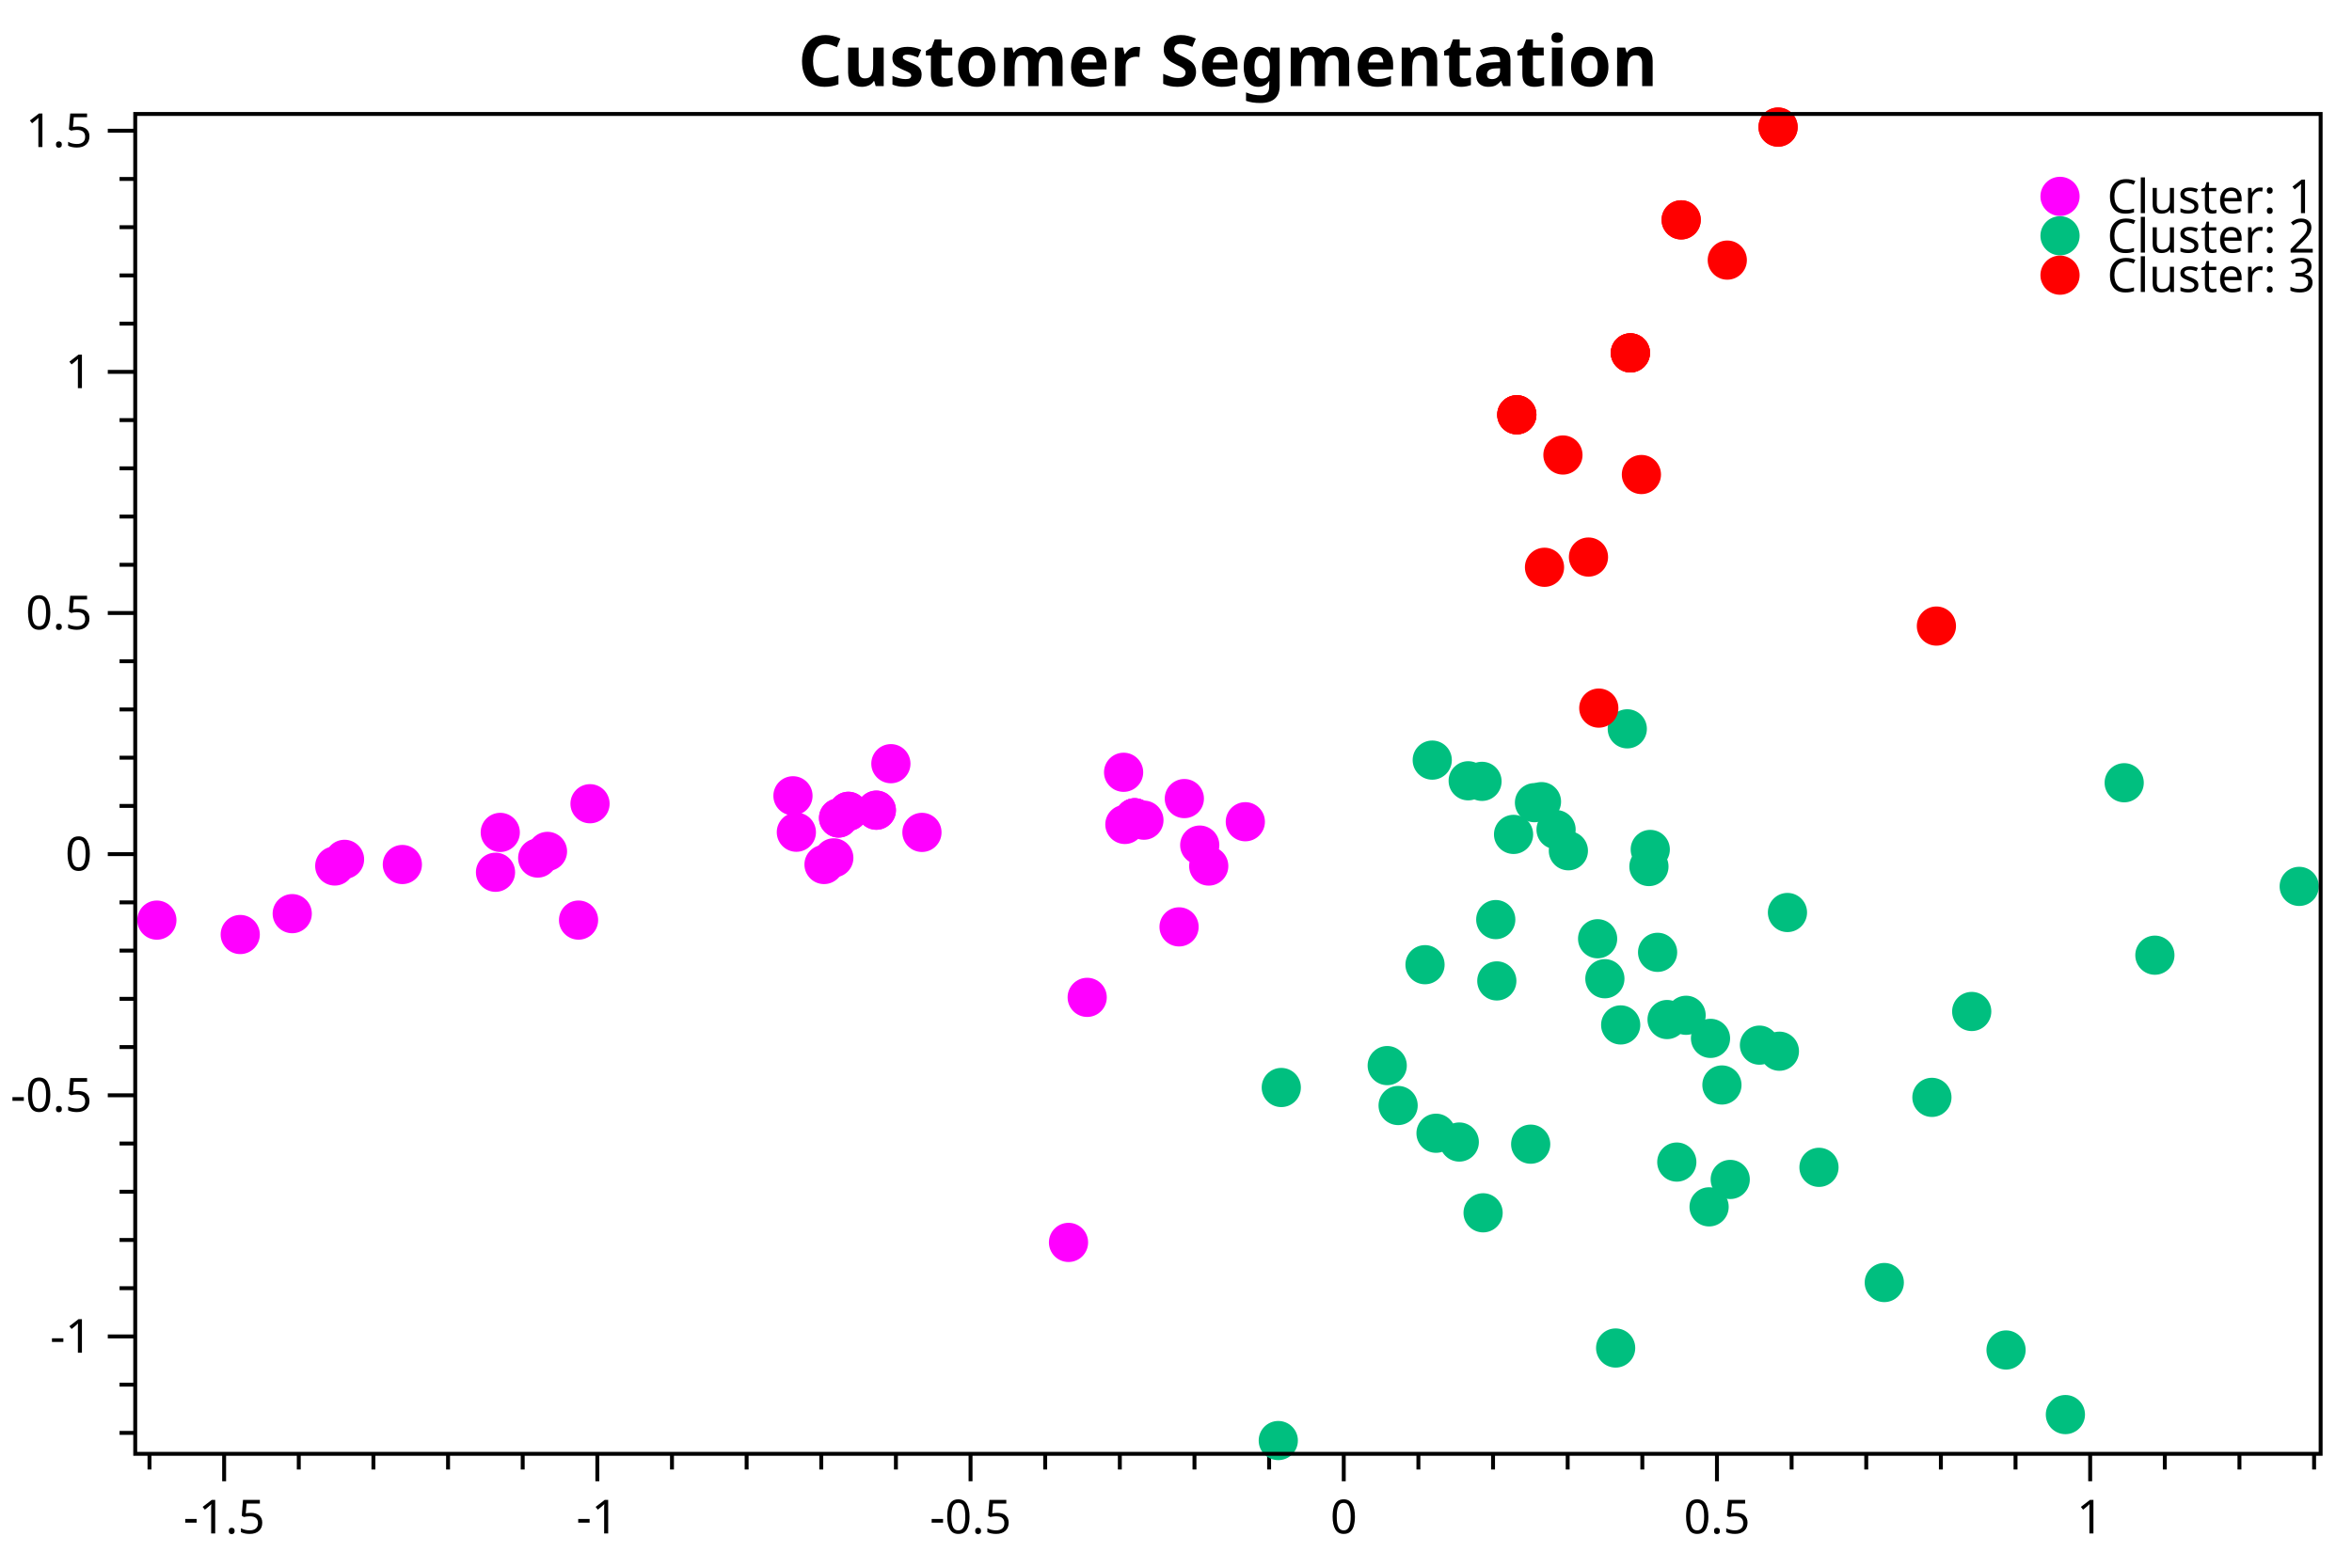
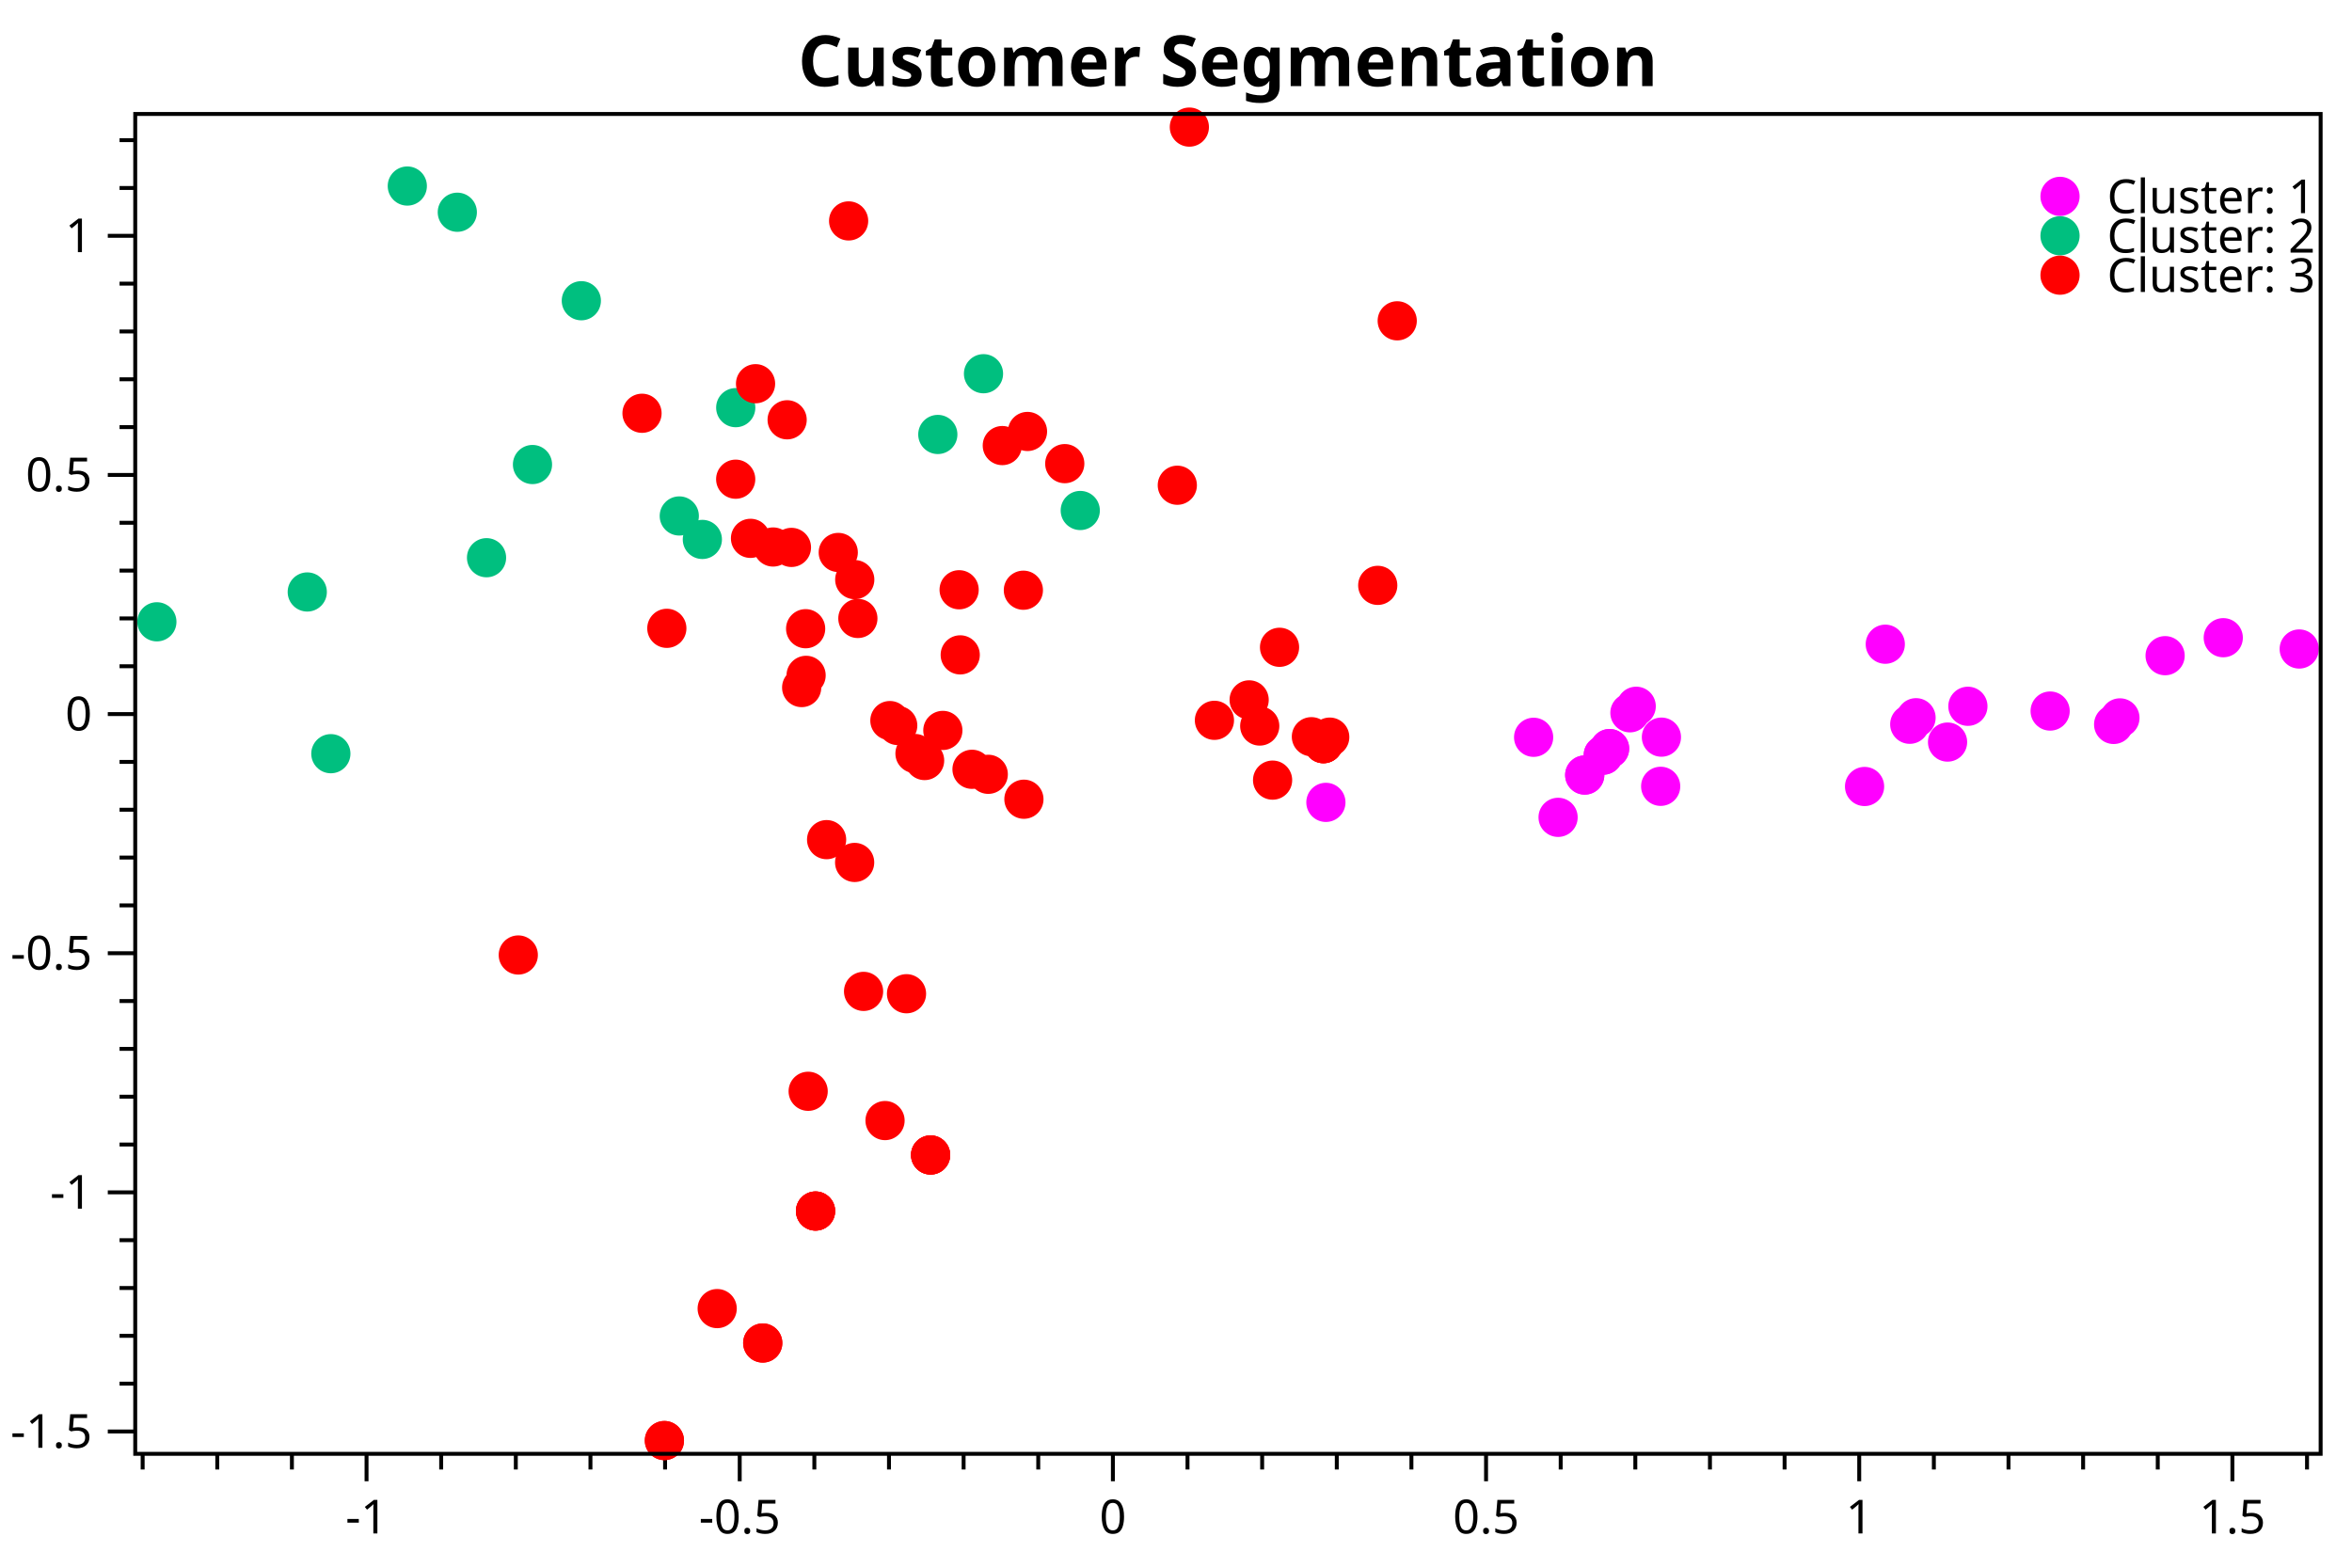
<svg xmlns="http://www.w3.org/2000/svg" width="600" height="400" version="1.1">
-   <polyline points="38.136,370.947 38.136,374.947" style="fill:none;stroke:black;stroke-width:1" />
-   <polyline points="76.218,370.947 76.218,374.947" style="fill:none;stroke:black;stroke-width:1" />
-   <polyline points="95.259,370.947 95.259,374.947" style="fill:none;stroke:black;stroke-width:1" />
-   <polyline points="114.3,370.947 114.3,374.947" style="fill:none;stroke:black;stroke-width:1" />
-   <polyline points="133.342,370.947 133.342,374.947" style="fill:none;stroke:black;stroke-width:1" />
-   <polyline points="171.424,370.947 171.424,374.947" style="fill:none;stroke:black;stroke-width:1" />
-   <polyline points="190.465,370.947 190.465,374.947" style="fill:none;stroke:black;stroke-width:1" />
-   <polyline points="209.507,370.947 209.507,374.947" style="fill:none;stroke:black;stroke-width:1" />
-   <polyline points="228.548,370.947 228.548,374.947" style="fill:none;stroke:black;stroke-width:1" />
-   <polyline points="266.63,370.947 266.63,374.947" style="fill:none;stroke:black;stroke-width:1" />
-   <polyline points="285.672,370.947 285.672,374.947" style="fill:none;stroke:black;stroke-width:1" />
-   <polyline points="304.713,370.947 304.713,374.947" style="fill:none;stroke:black;stroke-width:1" />
-   <polyline points="323.754,370.947 323.754,374.947" style="fill:none;stroke:black;stroke-width:1" />
-   <polyline points="361.837,370.947 361.837,374.947" style="fill:none;stroke:black;stroke-width:1" />
-   <polyline points="380.878,370.947 380.878,374.947" style="fill:none;stroke:black;stroke-width:1" />
-   <polyline points="399.919,370.947 399.919,374.947" style="fill:none;stroke:black;stroke-width:1" />
-   <polyline points="418.96,370.947 418.96,374.947" style="fill:none;stroke:black;stroke-width:1" />
-   <polyline points="457.043,370.947 457.043,374.947" style="fill:none;stroke:black;stroke-width:1" />
-   <polyline points="476.084,370.947 476.084,374.947" style="fill:none;stroke:black;stroke-width:1" />
-   <polyline points="495.125,370.947 495.125,374.947" style="fill:none;stroke:black;stroke-width:1" />
-   <polyline points="514.166,370.947 514.166,374.947" style="fill:none;stroke:black;stroke-width:1" />
-   <polyline points="552.249,370.947 552.249,374.947" style="fill:none;stroke:black;stroke-width:1" />
-   <polyline points="571.29,370.947 571.29,374.947" style="fill:none;stroke:black;stroke-width:1" />
-   <polyline points="590.331,370.947 590.331,374.947" style="fill:none;stroke:black;stroke-width:1" />
-   <polyline points="34.498,365.604 30.498,365.604" style="fill:none;stroke:black;stroke-width:1" />
-   <polyline points="34.498,353.298 30.498,353.298" style="fill:none;stroke:black;stroke-width:1" />
-   <polyline points="34.498,328.687 30.498,328.687" style="fill:none;stroke:black;stroke-width:1" />
-   <polyline points="34.498,316.382 30.498,316.382" style="fill:none;stroke:black;stroke-width:1" />
-   <polyline points="34.498,304.077 30.498,304.077" style="fill:none;stroke:black;stroke-width:1" />
-   <polyline points="34.498,291.771 30.498,291.771" style="fill:none;stroke:black;stroke-width:1" />
-   <polyline points="34.498,267.16 30.498,267.16" style="fill:none;stroke:black;stroke-width:1" />
-   <polyline points="34.498,254.855 30.498,254.855" style="fill:none;stroke:black;stroke-width:1" />
-   <polyline points="34.498,242.549 30.498,242.549" style="fill:none;stroke:black;stroke-width:1" />
-   <polyline points="34.498,230.244 30.498,230.244" style="fill:none;stroke:black;stroke-width:1" />
-   <polyline points="34.498,205.633 30.498,205.633" style="fill:none;stroke:black;stroke-width:1" />
-   <polyline points="34.498,193.327 30.498,193.327" style="fill:none;stroke:black;stroke-width:1" />
-   <polyline points="34.498,181.022 30.498,181.022" style="fill:none;stroke:black;stroke-width:1" />
-   <polyline points="34.498,168.717 30.498,168.717" style="fill:none;stroke:black;stroke-width:1" />
-   <polyline points="34.498,144.106 30.498,144.106" style="fill:none;stroke:black;stroke-width:1" />
-   <polyline points="34.498,131.8 30.498,131.8" style="fill:none;stroke:black;stroke-width:1" />
-   <polyline points="34.498,119.495 30.498,119.495" style="fill:none;stroke:black;stroke-width:1" />
-   <polyline points="34.498,107.189 30.498,107.189" style="fill:none;stroke:black;stroke-width:1" />
-   <polyline points="34.498,82.579 30.498,82.579" style="fill:none;stroke:black;stroke-width:1" />
-   <polyline points="34.498,70.273 30.498,70.273" style="fill:none;stroke:black;stroke-width:1" />
-   <polyline points="34.498,57.968 30.498,57.968" style="fill:none;stroke:black;stroke-width:1" />
-   <polyline points="34.498,45.662 30.498,45.662" style="fill:none;stroke:black;stroke-width:1" />
-   <text dominant-baseline="hanging" text-anchor="middle" transform="translate(57.1768,381.947)" font-family="Segoe UI" font-size="12" font-weight="400" fill="black">-1.5</text>
-   <text dominant-baseline="hanging" text-anchor="middle" transform="translate(152.3829,381.947)" font-family="Segoe UI" font-size="12" font-weight="400" fill="black">-1</text>
-   <text dominant-baseline="hanging" text-anchor="middle" transform="translate(247.5891,381.947)" font-family="Segoe UI" font-size="12" font-weight="400" fill="black">-0.5</text>
-   <text dominant-baseline="hanging" text-anchor="middle" transform="translate(342.7953,381.947)" font-family="Segoe UI" font-size="12" font-weight="400" fill="black">0</text>
-   <text dominant-baseline="hanging" text-anchor="middle" transform="translate(438.0014,381.947)" font-family="Segoe UI" font-size="12" font-weight="400" fill="black">0.5</text>
-   <text dominant-baseline="hanging" text-anchor="middle" transform="translate(533.2076,381.947)" font-family="Segoe UI" font-size="12" font-weight="400" fill="black">1</text>
-   <polyline points="57.177,370.947 57.177,377.947" style="fill:none;stroke:black;stroke-width:1" />
-   <polyline points="152.383,370.947 152.383,377.947" style="fill:none;stroke:black;stroke-width:1" />
-   <polyline points="247.589,370.947 247.589,377.947" style="fill:none;stroke:black;stroke-width:1" />
-   <polyline points="342.795,370.947 342.795,377.947" style="fill:none;stroke:black;stroke-width:1" />
-   <polyline points="438.001,370.947 438.001,377.947" style="fill:none;stroke:black;stroke-width:1" />
-   <polyline points="533.208,370.947 533.208,377.947" style="fill:none;stroke:black;stroke-width:1" />
-   <text dominant-baseline="middle" text-anchor="end" transform="translate(23.498,340.9929)" font-family="Segoe UI" font-size="12" font-weight="400" fill="black">-1</text>
-   <text dominant-baseline="middle" text-anchor="end" transform="translate(23.498,279.4656)" font-family="Segoe UI" font-size="12" font-weight="400" fill="black">-0.5</text>
-   <text dominant-baseline="middle" text-anchor="end" transform="translate(23.498,217.9384)" font-family="Segoe UI" font-size="12" font-weight="400" fill="black">0</text>
-   <text dominant-baseline="middle" text-anchor="end" transform="translate(23.498,156.4112)" font-family="Segoe UI" font-size="12" font-weight="400" fill="black">0.5</text>
-   <text dominant-baseline="middle" text-anchor="end" transform="translate(23.498,94.8839)" font-family="Segoe UI" font-size="12" font-weight="400" fill="black">1</text>
-   <text dominant-baseline="middle" text-anchor="end" transform="translate(23.498,33.3567)" font-family="Segoe UI" font-size="12" font-weight="400" fill="black">1.5</text>
-   <polyline points="34.498,340.993 27.498,340.993" style="fill:none;stroke:black;stroke-width:1" />
-   <polyline points="34.498,279.466 27.498,279.466" style="fill:none;stroke:black;stroke-width:1" />
-   <polyline points="34.498,217.938 27.498,217.938" style="fill:none;stroke:black;stroke-width:1" />
-   <polyline points="34.498,156.411 27.498,156.411" style="fill:none;stroke:black;stroke-width:1" />
-   <polyline points="34.498,94.884 27.498,94.884" style="fill:none;stroke:black;stroke-width:1" />
-   <polyline points="34.498,33.357 27.498,33.357" style="fill:none;stroke:black;stroke-width:1" />
-   <ellipse cx="272.58" cy="317.007" rx="5" ry="5" style="fill:rgb(255,0,255);stroke:none;" />
-   <ellipse cx="300.78" cy="236.496" rx="5" ry="5" style="fill:rgb(255,0,255);stroke:none;" />
-   <ellipse cx="277.345" cy="254.48" rx="5" ry="5" style="fill:rgb(255,0,255);stroke:none;" />
-   <ellipse cx="137.171" cy="218.933" rx="5" ry="5" style="fill:rgb(255,0,255);stroke:none;" />
-   <ellipse cx="85.398" cy="220.961" rx="5" ry="5" style="fill:rgb(255,0,255);stroke:none;" />
-   <ellipse cx="147.588" cy="234.767" rx="5" ry="5" style="fill:rgb(255,0,255);stroke:none;" />
-   <ellipse cx="213.922" cy="208.714" rx="5" ry="5" style="fill:rgb(255,0,255);stroke:none;" />
-   <ellipse cx="127.619" cy="212.392" rx="5" ry="5" style="fill:rgb(255,0,255);stroke:none;" />
-   <ellipse cx="286.962" cy="210.36" rx="5" ry="5" style="fill:rgb(255,0,255);stroke:none;" />
-   <ellipse cx="102.641" cy="220.584" rx="5" ry="5" style="fill:rgb(255,0,255);stroke:none;" />
-   <ellipse cx="291.816" cy="209.274" rx="5" ry="5" style="fill:rgb(255,0,255);stroke:none;" />
-   <ellipse cx="235.19" cy="212.388" rx="5" ry="5" style="fill:rgb(255,0,255);stroke:none;" />
-   <ellipse cx="210.212" cy="220.58" rx="5" ry="5" style="fill:rgb(255,0,255);stroke:none;" />
-   <ellipse cx="74.548" cy="233.121" rx="5" ry="5" style="fill:rgb(255,0,255);stroke:none;" />
-   <ellipse cx="213.922" cy="208.714" rx="5" ry="5" style="fill:rgb(255,0,255);stroke:none;" />
-   <ellipse cx="61.286" cy="238.446" rx="5" ry="5" style="fill:rgb(255,0,255);stroke:none;" />
-   <ellipse cx="40.018" cy="234.772" rx="5" ry="5" style="fill:rgb(255,0,255);stroke:none;" />
-   <ellipse cx="289.456" cy="208.664" rx="5" ry="5" style="fill:rgb(255,0,255);stroke:none;" />
-   <ellipse cx="212.705" cy="218.883" rx="5" ry="5" style="fill:rgb(255,0,255);stroke:none;" />
-   <ellipse cx="126.403" cy="222.562" rx="5" ry="5" style="fill:rgb(255,0,255);stroke:none;" />
-   <ellipse cx="289.456" cy="208.664" rx="5" ry="5" style="fill:rgb(255,0,255);stroke:none;" />
-   <ellipse cx="308.35" cy="220.973" rx="5" ry="5" style="fill:rgb(255,0,255);stroke:none;" />
-   <ellipse cx="139.664" cy="217.237" rx="5" ry="5" style="fill:rgb(255,0,255);stroke:none;" />
-   <ellipse cx="216.415" cy="207.017" rx="5" ry="5" style="fill:rgb(255,0,255);stroke:none;" />
-   <ellipse cx="216.415" cy="207.017" rx="5" ry="5" style="fill:rgb(255,0,255);stroke:none;" />
-   <ellipse cx="203.153" cy="212.343" rx="5" ry="5" style="fill:rgb(255,0,255);stroke:none;" />
-   <ellipse cx="289.456" cy="208.664" rx="5" ry="5" style="fill:rgb(255,0,255);stroke:none;" />
-   <ellipse cx="87.892" cy="219.265" rx="5" ry="5" style="fill:rgb(255,0,255);stroke:none;" />
-   <ellipse cx="317.684" cy="209.668" rx="5" ry="5" style="fill:rgb(255,0,255);stroke:none;" />
-   <ellipse cx="306.057" cy="215.63" rx="5" ry="5" style="fill:rgb(255,0,255);stroke:none;" />
-   <ellipse cx="227.266" cy="194.858" rx="5" ry="5" style="fill:rgb(255,0,255);stroke:none;" />
-   <ellipse cx="223.556" cy="206.724" rx="5" ry="5" style="fill:rgb(255,0,255);stroke:none;" />
-   <ellipse cx="150.515" cy="205.077" rx="5" ry="5" style="fill:rgb(255,0,255);stroke:none;" />
-   <ellipse cx="223.556" cy="206.724" rx="5" ry="5" style="fill:rgb(255,0,255);stroke:none;" />
-   <ellipse cx="302.128" cy="203.761" rx="5" ry="5" style="fill:rgb(255,0,255);stroke:none;" />
-   <ellipse cx="286.634" cy="197.052" rx="5" ry="5" style="fill:rgb(255,0,255);stroke:none;" />
-   <ellipse cx="202.288" cy="203.049" rx="5" ry="5" style="fill:rgb(255,0,255);stroke:none;" />
-   <ellipse cx="541.886" cy="199.721" rx="5" ry="5" style="fill:rgb(0,191,127);stroke:none;" />
-   <ellipse cx="502.988" cy="258.082" rx="5" ry="5" style="fill:rgb(0,191,127);stroke:none;" />
-   <ellipse cx="448.84" cy="266.671" rx="5" ry="5" style="fill:rgb(0,191,127);stroke:none;" />
-   <ellipse cx="378.342" cy="309.452" rx="5" ry="5" style="fill:rgb(0,191,127);stroke:none;" />
-   <ellipse cx="492.835" cy="279.998" rx="5" ry="5" style="fill:rgb(0,191,127);stroke:none;" />
-   <ellipse cx="586.535" cy="226.165" rx="5" ry="5" style="fill:rgb(0,191,127);stroke:none;" />
-   <ellipse cx="390.48" cy="291.939" rx="5" ry="5" style="fill:rgb(0,191,127);stroke:none;" />
-   <ellipse cx="441.387" cy="300.94" rx="5" ry="5" style="fill:rgb(0,191,127);stroke:none;" />
-   <ellipse cx="415.124" cy="185.964" rx="5" ry="5" style="fill:rgb(0,191,127);stroke:none;" />
-   <ellipse cx="480.683" cy="327.242" rx="5" ry="5" style="fill:rgb(0,191,127);stroke:none;" />
-   <ellipse cx="356.663" cy="282.075" rx="5" ry="5" style="fill:rgb(0,191,127);stroke:none;" />
-   <ellipse cx="427.756" cy="296.507" rx="5" ry="5" style="fill:rgb(0,191,127);stroke:none;" />
-   <ellipse cx="366.334" cy="289.152" rx="5" ry="5" style="fill:rgb(0,191,127);stroke:none;" />
-   <ellipse cx="412.153" cy="343.949" rx="5" ry="5" style="fill:rgb(0,191,127);stroke:none;" />
-   <ellipse cx="453.928" cy="268.219" rx="5" ry="5" style="fill:rgb(0,191,127);stroke:none;" />
-   <ellipse cx="549.715" cy="243.718" rx="5" ry="5" style="fill:rgb(0,191,127);stroke:none;" />
-   <ellipse cx="436.355" cy="264.945" rx="5" ry="5" style="fill:rgb(0,191,127);stroke:none;" />
-   <ellipse cx="464.025" cy="297.849" rx="5" ry="5" style="fill:rgb(0,191,127);stroke:none;" />
-   <ellipse cx="420.644" cy="221.101" rx="5" ry="5" style="fill:rgb(0,191,127);stroke:none;" />
-   <ellipse cx="386.112" cy="212.902" rx="5" ry="5" style="fill:rgb(0,191,127);stroke:none;" />
-   <ellipse cx="391.449" cy="204.803" rx="5" ry="5" style="fill:rgb(0,191,127);stroke:none;" />
-   <ellipse cx="365.369" cy="193.946" rx="5" ry="5" style="fill:rgb(0,191,127);stroke:none;" />
-   <ellipse cx="526.887" cy="360.934" rx="5" ry="5" style="fill:rgb(0,191,127);stroke:none;" />
-   <ellipse cx="511.75" cy="344.454" rx="5" ry="5" style="fill:rgb(0,191,127);stroke:none;" />
-   <ellipse cx="422.856" cy="242.991" rx="5" ry="5" style="fill:rgb(0,191,127);stroke:none;" />
-   <ellipse cx="439.266" cy="276.838" rx="5" ry="5" style="fill:rgb(0,191,127);stroke:none;" />
-   <ellipse cx="326.094" cy="367.562" rx="5" ry="5" style="fill:rgb(0,191,127);stroke:none;" />
-   <ellipse cx="326.859" cy="277.479" rx="5" ry="5" style="fill:rgb(0,191,127);stroke:none;" />
-   <ellipse cx="455.986" cy="232.828" rx="5" ry="5" style="fill:rgb(0,191,127);stroke:none;" />
-   <ellipse cx="407.554" cy="239.526" rx="5" ry="5" style="fill:rgb(0,191,127);stroke:none;" />
-   <ellipse cx="396.956" cy="211.675" rx="5" ry="5" style="fill:rgb(0,191,127);stroke:none;" />
-   <ellipse cx="378.062" cy="199.366" rx="5" ry="5" style="fill:rgb(0,191,127);stroke:none;" />
-   <ellipse cx="393.233" cy="204.545" rx="5" ry="5" style="fill:rgb(0,191,127);stroke:none;" />
-   <ellipse cx="435.994" cy="307.932" rx="5" ry="5" style="fill:rgb(0,191,127);stroke:none;" />
-   <ellipse cx="425.274" cy="260.139" rx="5" ry="5" style="fill:rgb(0,191,127);stroke:none;" />
-   <ellipse cx="363.525" cy="246.145" rx="5" ry="5" style="fill:rgb(0,191,127);stroke:none;" />
-   <ellipse cx="420.985" cy="216.743" rx="5" ry="5" style="fill:rgb(0,191,127);stroke:none;" />
-   <ellipse cx="430.128" cy="259.053" rx="5" ry="5" style="fill:rgb(0,191,127);stroke:none;" />
-   <ellipse cx="409.408" cy="249.726" rx="5" ry="5" style="fill:rgb(0,191,127);stroke:none;" />
-   <ellipse cx="374.537" cy="199.22" rx="5" ry="5" style="fill:rgb(0,191,127);stroke:none;" />
-   <ellipse cx="400.095" cy="217.078" rx="5" ry="5" style="fill:rgb(0,191,127);stroke:none;" />
-   <ellipse cx="353.883" cy="271.889" rx="5" ry="5" style="fill:rgb(0,191,127);stroke:none;" />
-   <ellipse cx="372.265" cy="291.393" rx="5" ry="5" style="fill:rgb(0,191,127);stroke:none;" />
-   <ellipse cx="381.841" cy="250.285" rx="5" ry="5" style="fill:rgb(0,191,127);stroke:none;" />
-   <ellipse cx="413.44" cy="261.514" rx="5" ry="5" style="fill:rgb(0,191,127);stroke:none;" />
-   <ellipse cx="381.571" cy="234.636" rx="5" ry="5" style="fill:rgb(0,191,127);stroke:none;" />
-   <ellipse cx="407.855" cy="180.675" rx="5" ry="5" style="fill:rgb(255,0,0);stroke:none;" />
-   <ellipse cx="493.982" cy="159.744" rx="5" ry="5" style="fill:rgb(255,0,0);stroke:none;" />
-   <ellipse cx="398.708" cy="116.097" rx="5" ry="5" style="fill:rgb(255,0,0);stroke:none;" />
-   <ellipse cx="418.726" cy="121.078" rx="5" ry="5" style="fill:rgb(255,0,0);stroke:none;" />
-   <ellipse cx="440.635" cy="66.367" rx="5" ry="5" style="fill:rgb(255,0,0);stroke:none;" />
-   <ellipse cx="453.59" cy="32.431" rx="5" ry="5" style="fill:rgb(255,0,0);stroke:none;" />
-   <ellipse cx="453.59" cy="32.431" rx="5" ry="5" style="fill:rgb(255,0,0);stroke:none;" />
-   <ellipse cx="405.223" cy="142.135" rx="5" ry="5" style="fill:rgb(255,0,0);stroke:none;" />
-   <ellipse cx="428.869" cy="56.099" rx="5" ry="5" style="fill:rgb(255,0,0);stroke:none;" />
-   <ellipse cx="386.942" cy="105.829" rx="5" ry="5" style="fill:rgb(255,0,0);stroke:none;" />
-   <ellipse cx="386.942" cy="105.829" rx="5" ry="5" style="fill:rgb(255,0,0);stroke:none;" />
-   <ellipse cx="386.942" cy="105.829" rx="5" ry="5" style="fill:rgb(255,0,0);stroke:none;" />
-   <ellipse cx="428.869" cy="56.099" rx="5" ry="5" style="fill:rgb(255,0,0);stroke:none;" />
-   <ellipse cx="415.914" cy="90.036" rx="5" ry="5" style="fill:rgb(255,0,0);stroke:none;" />
-   <ellipse cx="415.914" cy="90.036" rx="5" ry="5" style="fill:rgb(255,0,0);stroke:none;" />
-   <ellipse cx="415.914" cy="90.036" rx="5" ry="5" style="fill:rgb(255,0,0);stroke:none;" />
-   <ellipse cx="394.006" cy="144.746" rx="5" ry="5" style="fill:rgb(255,0,0);stroke:none;" />
+   <polyline points="36.389,370.947 36.389,374.947" style="fill:none;stroke:black;stroke-width:1" />
+   <polyline points="55.428,370.947 55.428,374.947" style="fill:none;stroke:black;stroke-width:1" />
+   <polyline points="74.467,370.947 74.467,374.947" style="fill:none;stroke:black;stroke-width:1" />
+   <polyline points="112.546,370.947 112.546,374.947" style="fill:none;stroke:black;stroke-width:1" />
+   <polyline points="131.585,370.947 131.585,374.947" style="fill:none;stroke:black;stroke-width:1" />
+   <polyline points="150.624,370.947 150.624,374.947" style="fill:none;stroke:black;stroke-width:1" />
+   <polyline points="169.663,370.947 169.663,374.947" style="fill:none;stroke:black;stroke-width:1" />
+   <polyline points="207.742,370.947 207.742,374.947" style="fill:none;stroke:black;stroke-width:1" />
+   <polyline points="226.781,370.947 226.781,374.947" style="fill:none;stroke:black;stroke-width:1" />
+   <polyline points="245.821,370.947 245.821,374.947" style="fill:none;stroke:black;stroke-width:1" />
+   <polyline points="264.86,370.947 264.86,374.947" style="fill:none;stroke:black;stroke-width:1" />
+   <polyline points="302.938,370.947 302.938,374.947" style="fill:none;stroke:black;stroke-width:1" />
+   <polyline points="321.978,370.947 321.978,374.947" style="fill:none;stroke:black;stroke-width:1" />
+   <polyline points="341.017,370.947 341.017,374.947" style="fill:none;stroke:black;stroke-width:1" />
+   <polyline points="360.056,370.947 360.056,374.947" style="fill:none;stroke:black;stroke-width:1" />
+   <polyline points="398.135,370.947 398.135,374.947" style="fill:none;stroke:black;stroke-width:1" />
+   <polyline points="417.174,370.947 417.174,374.947" style="fill:none;stroke:black;stroke-width:1" />
+   <polyline points="436.213,370.947 436.213,374.947" style="fill:none;stroke:black;stroke-width:1" />
+   <polyline points="455.252,370.947 455.252,374.947" style="fill:none;stroke:black;stroke-width:1" />
+   <polyline points="493.331,370.947 493.331,374.947" style="fill:none;stroke:black;stroke-width:1" />
+   <polyline points="512.37,370.947 512.37,374.947" style="fill:none;stroke:black;stroke-width:1" />
+   <polyline points="531.41,370.947 531.41,374.947" style="fill:none;stroke:black;stroke-width:1" />
+   <polyline points="550.449,370.947 550.449,374.947" style="fill:none;stroke:black;stroke-width:1" />
+   <polyline points="588.527,370.947 588.527,374.947" style="fill:none;stroke:black;stroke-width:1" />
+   <polyline points="34.498,353.043 30.498,353.043" style="fill:none;stroke:black;stroke-width:1" />
+   <polyline points="34.498,340.84 30.498,340.84" style="fill:none;stroke:black;stroke-width:1" />
+   <polyline points="34.498,328.637 30.498,328.637" style="fill:none;stroke:black;stroke-width:1" />
+   <polyline points="34.498,316.434 30.498,316.434" style="fill:none;stroke:black;stroke-width:1" />
+   <polyline points="34.498,292.027 30.498,292.027" style="fill:none;stroke:black;stroke-width:1" />
+   <polyline points="34.498,279.824 30.498,279.824" style="fill:none;stroke:black;stroke-width:1" />
+   <polyline points="34.498,267.621 30.498,267.621" style="fill:none;stroke:black;stroke-width:1" />
+   <polyline points="34.498,255.418 30.498,255.418" style="fill:none;stroke:black;stroke-width:1" />
+   <polyline points="34.498,231.011 30.498,231.011" style="fill:none;stroke:black;stroke-width:1" />
+   <polyline points="34.498,218.808 30.498,218.808" style="fill:none;stroke:black;stroke-width:1" />
+   <polyline points="34.498,206.605 30.498,206.605" style="fill:none;stroke:black;stroke-width:1" />
+   <polyline points="34.498,194.402 30.498,194.402" style="fill:none;stroke:black;stroke-width:1" />
+   <polyline points="34.498,169.995 30.498,169.995" style="fill:none;stroke:black;stroke-width:1" />
+   <polyline points="34.498,157.792 30.498,157.792" style="fill:none;stroke:black;stroke-width:1" />
+   <polyline points="34.498,145.589 30.498,145.589" style="fill:none;stroke:black;stroke-width:1" />
+   <polyline points="34.498,133.386 30.498,133.386" style="fill:none;stroke:black;stroke-width:1" />
+   <polyline points="34.498,108.98 30.498,108.98" style="fill:none;stroke:black;stroke-width:1" />
+   <polyline points="34.498,96.776 30.498,96.776" style="fill:none;stroke:black;stroke-width:1" />
+   <polyline points="34.498,84.573 30.498,84.573" style="fill:none;stroke:black;stroke-width:1" />
+   <polyline points="34.498,72.37 30.498,72.37" style="fill:none;stroke:black;stroke-width:1" />
+   <polyline points="34.498,47.964 30.498,47.964" style="fill:none;stroke:black;stroke-width:1" />
+   <polyline points="34.498,35.76 30.498,35.76" style="fill:none;stroke:black;stroke-width:1" />
+   <text dominant-baseline="hanging" text-anchor="middle" transform="translate(93.5063,381.947)" font-family="Segoe UI" font-size="12" font-weight="400" fill="black">-1</text>
+   <text dominant-baseline="hanging" text-anchor="middle" transform="translate(188.7027,381.947)" font-family="Segoe UI" font-size="12" font-weight="400" fill="black">-0.5</text>
+   <text dominant-baseline="hanging" text-anchor="middle" transform="translate(283.899,381.947)" font-family="Segoe UI" font-size="12" font-weight="400" fill="black">0</text>
+   <text dominant-baseline="hanging" text-anchor="middle" transform="translate(379.0954,381.947)" font-family="Segoe UI" font-size="12" font-weight="400" fill="black">0.5</text>
+   <text dominant-baseline="hanging" text-anchor="middle" transform="translate(474.2918,381.947)" font-family="Segoe UI" font-size="12" font-weight="400" fill="black">1</text>
+   <text dominant-baseline="hanging" text-anchor="middle" transform="translate(569.4881,381.947)" font-family="Segoe UI" font-size="12" font-weight="400" fill="black">1.5</text>
+   <polyline points="93.506,370.947 93.506,377.947" style="fill:none;stroke:black;stroke-width:1" />
+   <polyline points="188.703,370.947 188.703,377.947" style="fill:none;stroke:black;stroke-width:1" />
+   <polyline points="283.899,370.947 283.899,377.947" style="fill:none;stroke:black;stroke-width:1" />
+   <polyline points="379.095,370.947 379.095,377.947" style="fill:none;stroke:black;stroke-width:1" />
+   <polyline points="474.292,370.947 474.292,377.947" style="fill:none;stroke:black;stroke-width:1" />
+   <polyline points="569.488,370.947 569.488,377.947" style="fill:none;stroke:black;stroke-width:1" />
+   <text dominant-baseline="middle" text-anchor="end" transform="translate(23.498,365.2465)" font-family="Segoe UI" font-size="12" font-weight="400" fill="black">-1.5</text>
+   <text dominant-baseline="middle" text-anchor="end" transform="translate(23.498,304.2306)" font-family="Segoe UI" font-size="12" font-weight="400" fill="black">-1</text>
+   <text dominant-baseline="middle" text-anchor="end" transform="translate(23.498,243.2146)" font-family="Segoe UI" font-size="12" font-weight="400" fill="black">-0.5</text>
+   <text dominant-baseline="middle" text-anchor="end" transform="translate(23.498,182.1987)" font-family="Segoe UI" font-size="12" font-weight="400" fill="black">0</text>
+   <text dominant-baseline="middle" text-anchor="end" transform="translate(23.498,121.1827)" font-family="Segoe UI" font-size="12" font-weight="400" fill="black">0.5</text>
+   <text dominant-baseline="middle" text-anchor="end" transform="translate(23.498,60.1668)" font-family="Segoe UI" font-size="12" font-weight="400" fill="black">1</text>
+   <polyline points="34.498,365.247 27.498,365.247" style="fill:none;stroke:black;stroke-width:1" />
+   <polyline points="34.498,304.231 27.498,304.231" style="fill:none;stroke:black;stroke-width:1" />
+   <polyline points="34.498,243.215 27.498,243.215" style="fill:none;stroke:black;stroke-width:1" />
+   <polyline points="34.498,182.199 27.498,182.199" style="fill:none;stroke:black;stroke-width:1" />
+   <polyline points="34.498,121.183 27.498,121.183" style="fill:none;stroke:black;stroke-width:1" />
+   <polyline points="34.498,60.167 27.498,60.167" style="fill:none;stroke:black;stroke-width:1" />
+   <ellipse cx="488.788" cy="183.132" rx="5" ry="5" style="fill:rgb(255,0,255);stroke:none;" />
+   <ellipse cx="540.8" cy="183.175" rx="5" ry="5" style="fill:rgb(255,0,255);stroke:none;" />
+   <ellipse cx="480.94" cy="164.374" rx="5" ry="5" style="fill:rgb(255,0,255);stroke:none;" />
+   <ellipse cx="410.606" cy="191.006" rx="5" ry="5" style="fill:rgb(255,0,255);stroke:none;" />
+   <ellipse cx="496.827" cy="189.344" rx="5" ry="5" style="fill:rgb(255,0,255);stroke:none;" />
+   <ellipse cx="522.996" cy="181.427" rx="5" ry="5" style="fill:rgb(255,0,255);stroke:none;" />
+   <ellipse cx="391.231" cy="188.123" rx="5" ry="5" style="fill:rgb(255,0,255);stroke:none;" />
+   <ellipse cx="417.401" cy="180.206" rx="5" ry="5" style="fill:rgb(255,0,255);stroke:none;" />
+   <ellipse cx="552.326" cy="167.3" rx="5" ry="5" style="fill:rgb(255,0,255);stroke:none;" />
+   <ellipse cx="410.606" cy="191.006" rx="5" ry="5" style="fill:rgb(255,0,255);stroke:none;" />
+   <ellipse cx="567.161" cy="162.712" rx="5" ry="5" style="fill:rgb(255,0,255);stroke:none;" />
+   <ellipse cx="586.535" cy="165.595" rx="5" ry="5" style="fill:rgb(255,0,255);stroke:none;" />
+   <ellipse cx="415.794" cy="181.874" rx="5" ry="5" style="fill:rgb(255,0,255);stroke:none;" />
+   <ellipse cx="502.015" cy="180.212" rx="5" ry="5" style="fill:rgb(255,0,255);stroke:none;" />
+   <ellipse cx="487.181" cy="184.8" rx="5" ry="5" style="fill:rgb(255,0,255);stroke:none;" />
+   <ellipse cx="408.999" cy="192.673" rx="5" ry="5" style="fill:rgb(255,0,255);stroke:none;" />
+   <ellipse cx="408.999" cy="192.673" rx="5" ry="5" style="fill:rgb(255,0,255);stroke:none;" />
+   <ellipse cx="423.833" cy="188.086" rx="5" ry="5" style="fill:rgb(255,0,255);stroke:none;" />
+   <ellipse cx="539.193" cy="184.843" rx="5" ry="5" style="fill:rgb(255,0,255);stroke:none;" />
+   <ellipse cx="397.472" cy="208.549" rx="5" ry="5" style="fill:rgb(255,0,255);stroke:none;" />
+   <ellipse cx="404.268" cy="197.75" rx="5" ry="5" style="fill:rgb(255,0,255);stroke:none;" />
+   <ellipse cx="475.654" cy="200.675" rx="5" ry="5" style="fill:rgb(255,0,255);stroke:none;" />
+   <ellipse cx="404.268" cy="197.75" rx="5" ry="5" style="fill:rgb(255,0,255);stroke:none;" />
+   <ellipse cx="338.238" cy="204.729" rx="5" ry="5" style="fill:rgb(255,0,255);stroke:none;" />
+   <ellipse cx="423.642" cy="200.632" rx="5" ry="5" style="fill:rgb(255,0,255);stroke:none;" />
+   <ellipse cx="84.401" cy="192.307" rx="5" ry="5" style="fill:rgb(0,191,127);stroke:none;" />
+   <ellipse cx="124.116" cy="142.302" rx="5" ry="5" style="fill:rgb(0,191,127);stroke:none;" />
+   <ellipse cx="179.173" cy="137.639" rx="5" ry="5" style="fill:rgb(0,191,127);stroke:none;" />
+   <ellipse cx="250.893" cy="95.356" rx="5" ry="5" style="fill:rgb(0,191,127);stroke:none;" />
+   <ellipse cx="135.838" cy="118.527" rx="5" ry="5" style="fill:rgb(0,191,127);stroke:none;" />
+   <ellipse cx="40.018" cy="158.656" rx="5" ry="5" style="fill:rgb(0,191,127);stroke:none;" />
+   <ellipse cx="239.238" cy="110.855" rx="5" ry="5" style="fill:rgb(0,191,127);stroke:none;" />
+   <ellipse cx="187.688" cy="104.013" rx="5" ry="5" style="fill:rgb(0,191,127);stroke:none;" />
+   <ellipse cx="148.298" cy="76.732" rx="5" ry="5" style="fill:rgb(0,191,127);stroke:none;" />
+   <ellipse cx="173.288" cy="131.65" rx="5" ry="5" style="fill:rgb(0,191,127);stroke:none;" />
+   <ellipse cx="78.384" cy="151.046" rx="5" ry="5" style="fill:rgb(0,191,127);stroke:none;" />
+   <ellipse cx="103.906" cy="47.468" rx="5" ry="5" style="fill:rgb(0,191,127);stroke:none;" />
+   <ellipse cx="116.662" cy="54.154" rx="5" ry="5" style="fill:rgb(0,191,127);stroke:none;" />
+   <ellipse cx="275.577" cy="130.254" rx="5" ry="5" style="fill:rgb(0,191,127);stroke:none;" />
+   <ellipse cx="218.02" cy="220.055" rx="5" ry="5" style="fill:rgb(255,0,0);stroke:none;" />
+   <ellipse cx="132.215" cy="243.669" rx="5" ry="5" style="fill:rgb(255,0,0);stroke:none;" />
+   <ellipse cx="225.776" cy="285.916" rx="5" ry="5" style="fill:rgb(255,0,0);stroke:none;" />
+   <ellipse cx="206.165" cy="278.445" rx="5" ry="5" style="fill:rgb(255,0,0);stroke:none;" />
+   <ellipse cx="210.869" cy="214.237" rx="5" ry="5" style="fill:rgb(255,0,0);stroke:none;" />
+   <ellipse cx="182.956" cy="333.891" rx="5" ry="5" style="fill:rgb(255,0,0);stroke:none;" />
+   <ellipse cx="169.488" cy="367.562" rx="5" ry="5" style="fill:rgb(255,0,0);stroke:none;" />
+   <ellipse cx="169.488" cy="367.562" rx="5" ry="5" style="fill:rgb(255,0,0);stroke:none;" />
+   <ellipse cx="271.623" cy="118.298" rx="5" ry="5" style="fill:rgb(255,0,0);stroke:none;" />
+   <ellipse cx="356.434" cy="81.858" rx="5" ry="5" style="fill:rgb(255,0,0);stroke:none;" />
+   <ellipse cx="200.801" cy="107.113" rx="5" ry="5" style="fill:rgb(255,0,0);stroke:none;" />
+   <ellipse cx="262.117" cy="110.089" rx="5" ry="5" style="fill:rgb(255,0,0);stroke:none;" />
+   <ellipse cx="326.413" cy="165.16" rx="5" ry="5" style="fill:rgb(255,0,0);stroke:none;" />
+   <ellipse cx="216.485" cy="56.368" rx="5" ry="5" style="fill:rgb(255,0,0);stroke:none;" />
+   <ellipse cx="191.454" cy="137.362" rx="5" ry="5" style="fill:rgb(255,0,0);stroke:none;" />
+   <ellipse cx="163.78" cy="105.447" rx="5" ry="5" style="fill:rgb(255,0,0);stroke:none;" />
+   <ellipse cx="205.639" cy="172.318" rx="5" ry="5" style="fill:rgb(255,0,0);stroke:none;" />
+   <ellipse cx="240.522" cy="186.369" rx="5" ry="5" style="fill:rgb(255,0,0);stroke:none;" />
+   <ellipse cx="235.87" cy="194.052" rx="5" ry="5" style="fill:rgb(255,0,0);stroke:none;" />
+   <ellipse cx="261.202" cy="203.925" rx="5" ry="5" style="fill:rgb(255,0,0);stroke:none;" />
+   <ellipse cx="205.52" cy="160.418" rx="5" ry="5" style="fill:rgb(255,0,0);stroke:none;" />
+   <ellipse cx="187.677" cy="122.269" rx="5" ry="5" style="fill:rgb(255,0,0);stroke:none;" />
+   <ellipse cx="303.407" cy="32.431" rx="5" ry="5" style="fill:rgb(255,0,0);stroke:none;" />
+   <ellipse cx="351.466" cy="149.358" rx="5" ry="5" style="fill:rgb(255,0,0);stroke:none;" />
+   <ellipse cx="339.219" cy="188.08" rx="5" ry="5" style="fill:rgb(255,0,0);stroke:none;" />
+   <ellipse cx="300.335" cy="123.811" rx="5" ry="5" style="fill:rgb(255,0,0);stroke:none;" />
+   <ellipse cx="334.541" cy="187.974" rx="5" ry="5" style="fill:rgb(255,0,0);stroke:none;" />
+   <ellipse cx="337.612" cy="189.747" rx="5" ry="5" style="fill:rgb(255,0,0);stroke:none;" />
+   <ellipse cx="337.612" cy="189.747" rx="5" ry="5" style="fill:rgb(255,0,0);stroke:none;" />
+   <ellipse cx="318.661" cy="178.577" rx="5" ry="5" style="fill:rgb(255,0,0);stroke:none;" />
+   <ellipse cx="337.612" cy="189.747" rx="5" ry="5" style="fill:rgb(255,0,0);stroke:none;" />
+   <ellipse cx="309.802" cy="183.792" rx="5" ry="5" style="fill:rgb(255,0,0);stroke:none;" />
+   <ellipse cx="170.111" cy="160.32" rx="5" ry="5" style="fill:rgb(255,0,0);stroke:none;" />
+   <ellipse cx="218.845" cy="157.802" rx="5" ry="5" style="fill:rgb(255,0,0);stroke:none;" />
+   <ellipse cx="229.012" cy="185.117" rx="5" ry="5" style="fill:rgb(255,0,0);stroke:none;" />
+   <ellipse cx="247.963" cy="196.288" rx="5" ry="5" style="fill:rgb(255,0,0);stroke:none;" />
+   <ellipse cx="233.415" cy="192.264" rx="5" ry="5" style="fill:rgb(255,0,0);stroke:none;" />
+   <ellipse cx="192.744" cy="97.906" rx="5" ry="5" style="fill:rgb(255,0,0);stroke:none;" />
+   <ellipse cx="201.899" cy="139.674" rx="5" ry="5" style="fill:rgb(255,0,0);stroke:none;" />
+   <ellipse cx="261.064" cy="150.597" rx="5" ry="5" style="fill:rgb(255,0,0);stroke:none;" />
+   <ellipse cx="321.361" cy="185.25" rx="5" ry="5" style="fill:rgb(255,0,0);stroke:none;" />
+   <ellipse cx="204.507" cy="175.434" rx="5" ry="5" style="fill:rgb(255,0,0);stroke:none;" />
+   <ellipse cx="197.22" cy="139.569" rx="5" ry="5" style="fill:rgb(255,0,0);stroke:none;" />
+   <ellipse cx="218.049" cy="147.895" rx="5" ry="5" style="fill:rgb(255,0,0);stroke:none;" />
+   <ellipse cx="252.108" cy="197.567" rx="5" ry="5" style="fill:rgb(255,0,0);stroke:none;" />
+   <ellipse cx="220.298" cy="252.957" rx="5" ry="5" style="fill:rgb(255,0,0);stroke:none;" />
+   <ellipse cx="227.012" cy="183.858" rx="5" ry="5" style="fill:rgb(255,0,0);stroke:none;" />
+   <ellipse cx="194.577" cy="342.671" rx="5" ry="5" style="fill:rgb(255,0,0);stroke:none;" />
+   <ellipse cx="237.397" cy="294.697" rx="5" ry="5" style="fill:rgb(255,0,0);stroke:none;" />
+   <ellipse cx="237.397" cy="294.697" rx="5" ry="5" style="fill:rgb(255,0,0);stroke:none;" />
+   <ellipse cx="237.397" cy="294.697" rx="5" ry="5" style="fill:rgb(255,0,0);stroke:none;" />
+   <ellipse cx="194.577" cy="342.671" rx="5" ry="5" style="fill:rgb(255,0,0);stroke:none;" />
+   <ellipse cx="255.688" cy="113.688" rx="5" ry="5" style="fill:rgb(255,0,0);stroke:none;" />
+   <ellipse cx="324.641" cy="199.052" rx="5" ry="5" style="fill:rgb(255,0,0);stroke:none;" />
+   <ellipse cx="244.676" cy="150.478" rx="5" ry="5" style="fill:rgb(255,0,0);stroke:none;" />
+   <ellipse cx="213.842" cy="140.961" rx="5" ry="5" style="fill:rgb(255,0,0);stroke:none;" />
+   <ellipse cx="208.044" cy="309" rx="5" ry="5" style="fill:rgb(255,0,0);stroke:none;" />
+   <ellipse cx="208.044" cy="309" rx="5" ry="5" style="fill:rgb(255,0,0);stroke:none;" />
+   <ellipse cx="208.044" cy="309" rx="5" ry="5" style="fill:rgb(255,0,0);stroke:none;" />
+   <ellipse cx="231.253" cy="253.555" rx="5" ry="5" style="fill:rgb(255,0,0);stroke:none;" />
+   <ellipse cx="244.955" cy="167.094" rx="5" ry="5" style="fill:rgb(255,0,0);stroke:none;" />
  <text dominant-baseline="hanging" text-anchor="middle" transform="translate(313.249,8)" font-family="Segoe UI" font-size="18" font-weight="700" fill="black">Customer Segmentation</text>
  <polygon points="34.498,29.079 592,29.079 592,370.947 34.498,370.947" style="fill:none;stroke:black;stroke-width:1" />
  <polygon points="509.516,37.08 584,37.08 584,83.239 509.516,83.239" style="fill:none;stroke:none;" />
  <text dominant-baseline="hanging" text-anchor="start" transform="translate(537.516,45.0795)" font-family="Segoe UI" font-size="12" font-weight="400" fill="black">Cluster: 1</text>
  <ellipse cx="525.516" cy="50.106" rx="5" ry="5" style="fill:rgb(255,0,255);stroke:none;" />
  <text dominant-baseline="hanging" text-anchor="start" transform="translate(537.516,55.1325)" font-family="Segoe UI" font-size="12" font-weight="400" fill="black">Cluster: 2</text>
  <ellipse cx="525.516" cy="60.159" rx="5" ry="5" style="fill:rgb(0,191,127);stroke:none;" />
  <text dominant-baseline="hanging" text-anchor="start" transform="translate(537.516,65.1855)" font-family="Segoe UI" font-size="12" font-weight="400" fill="black">Cluster: 3</text>
  <ellipse cx="525.516" cy="70.212" rx="5" ry="5" style="fill:rgb(255,0,0);stroke:none;" />
</svg>
